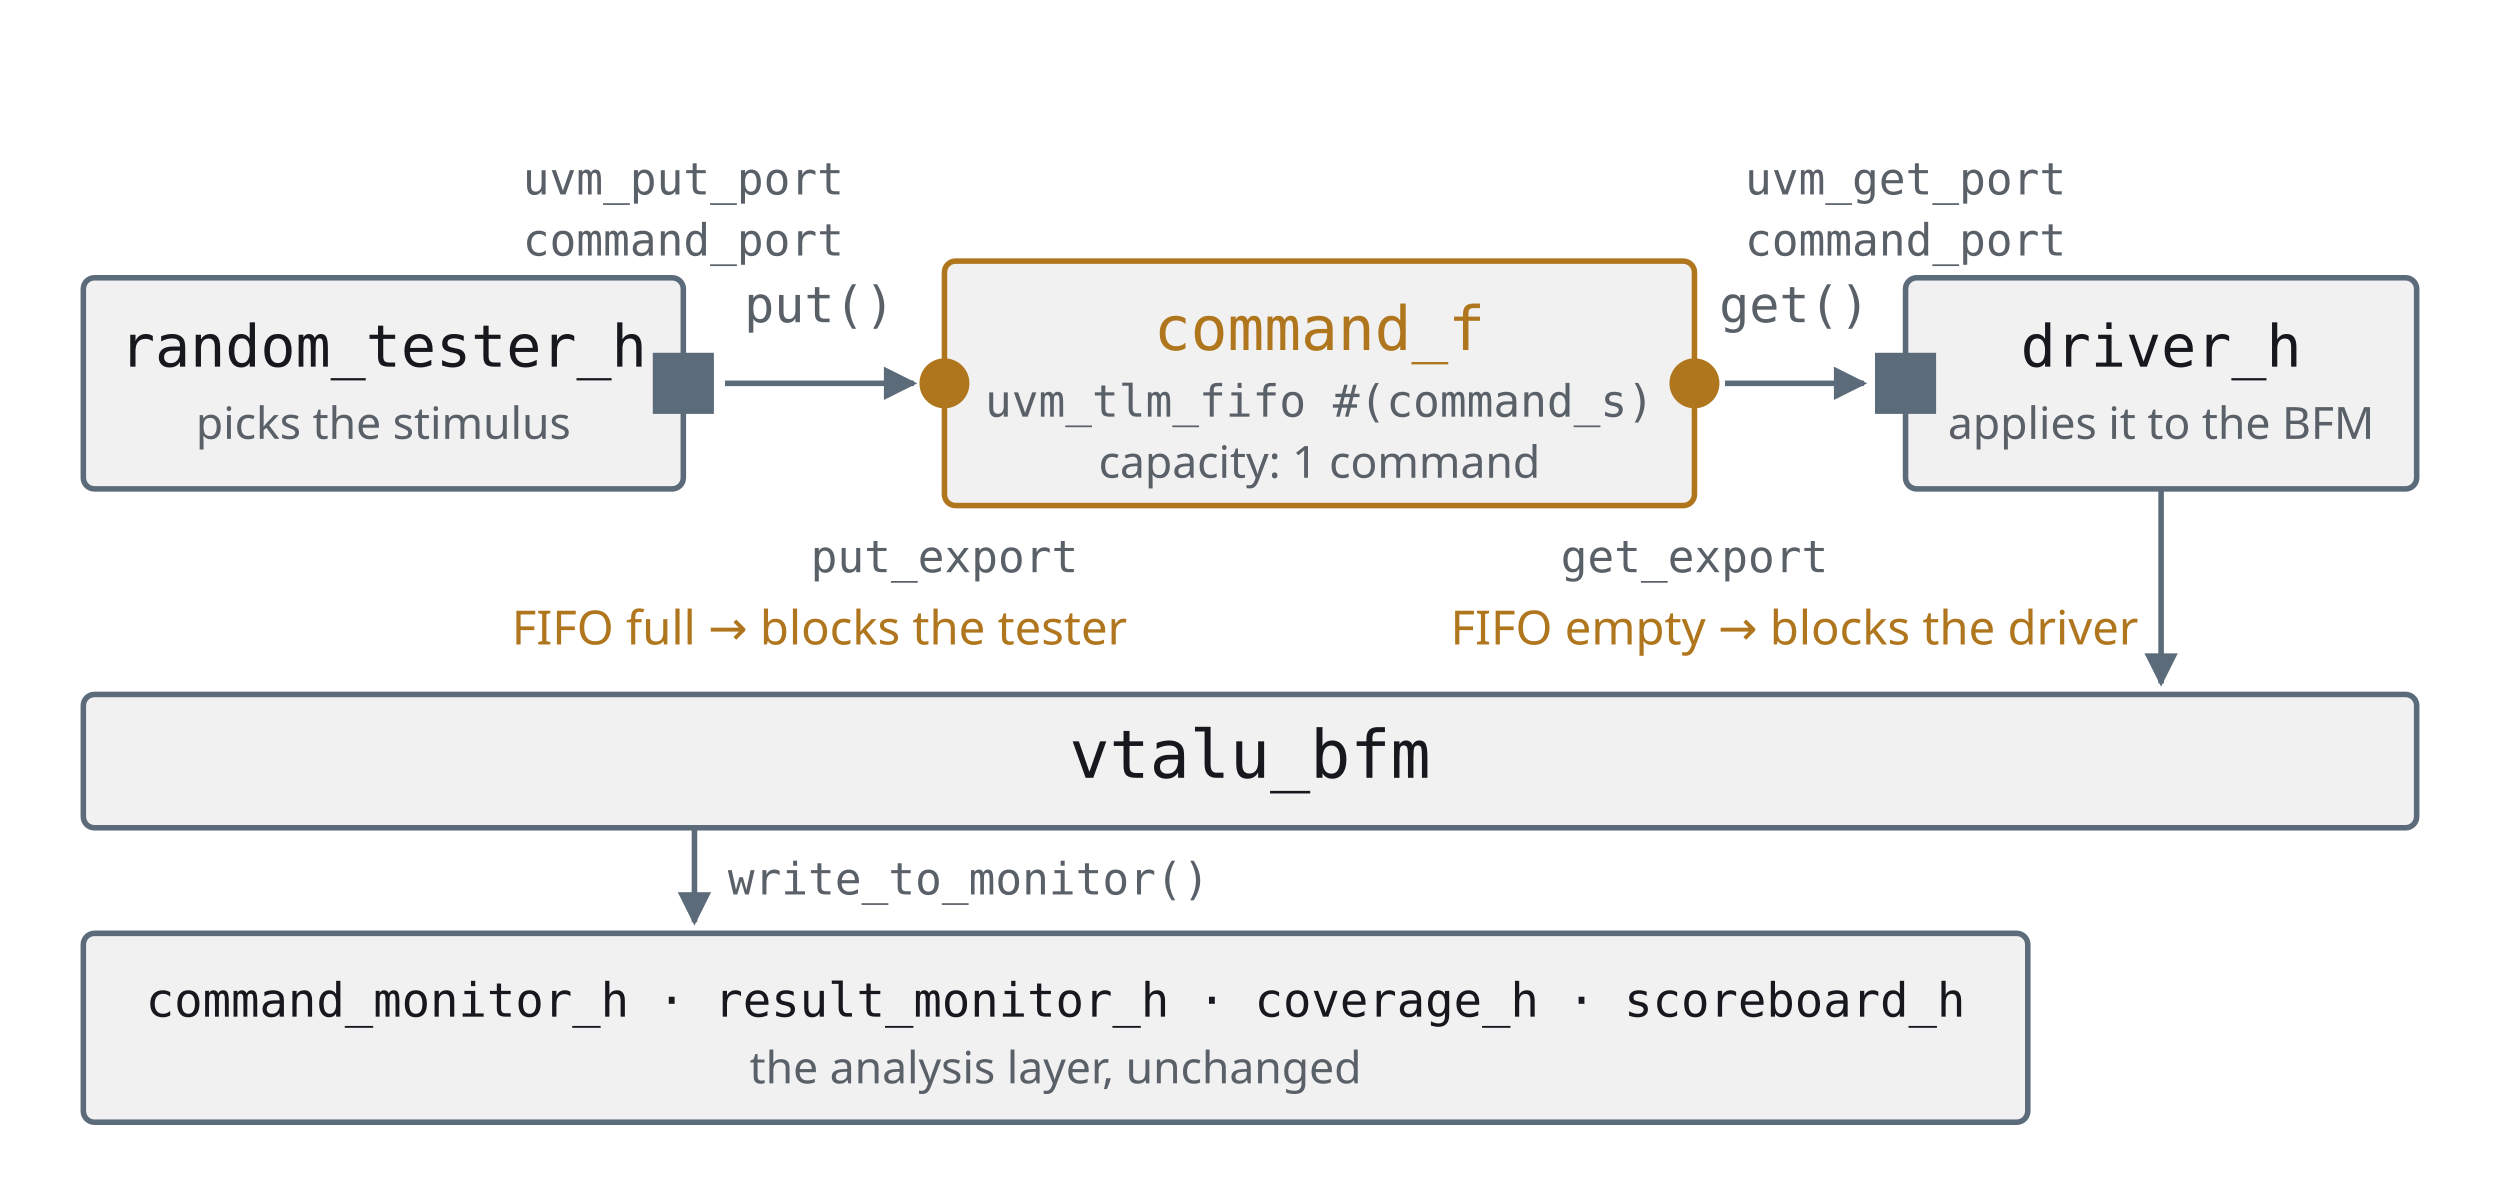
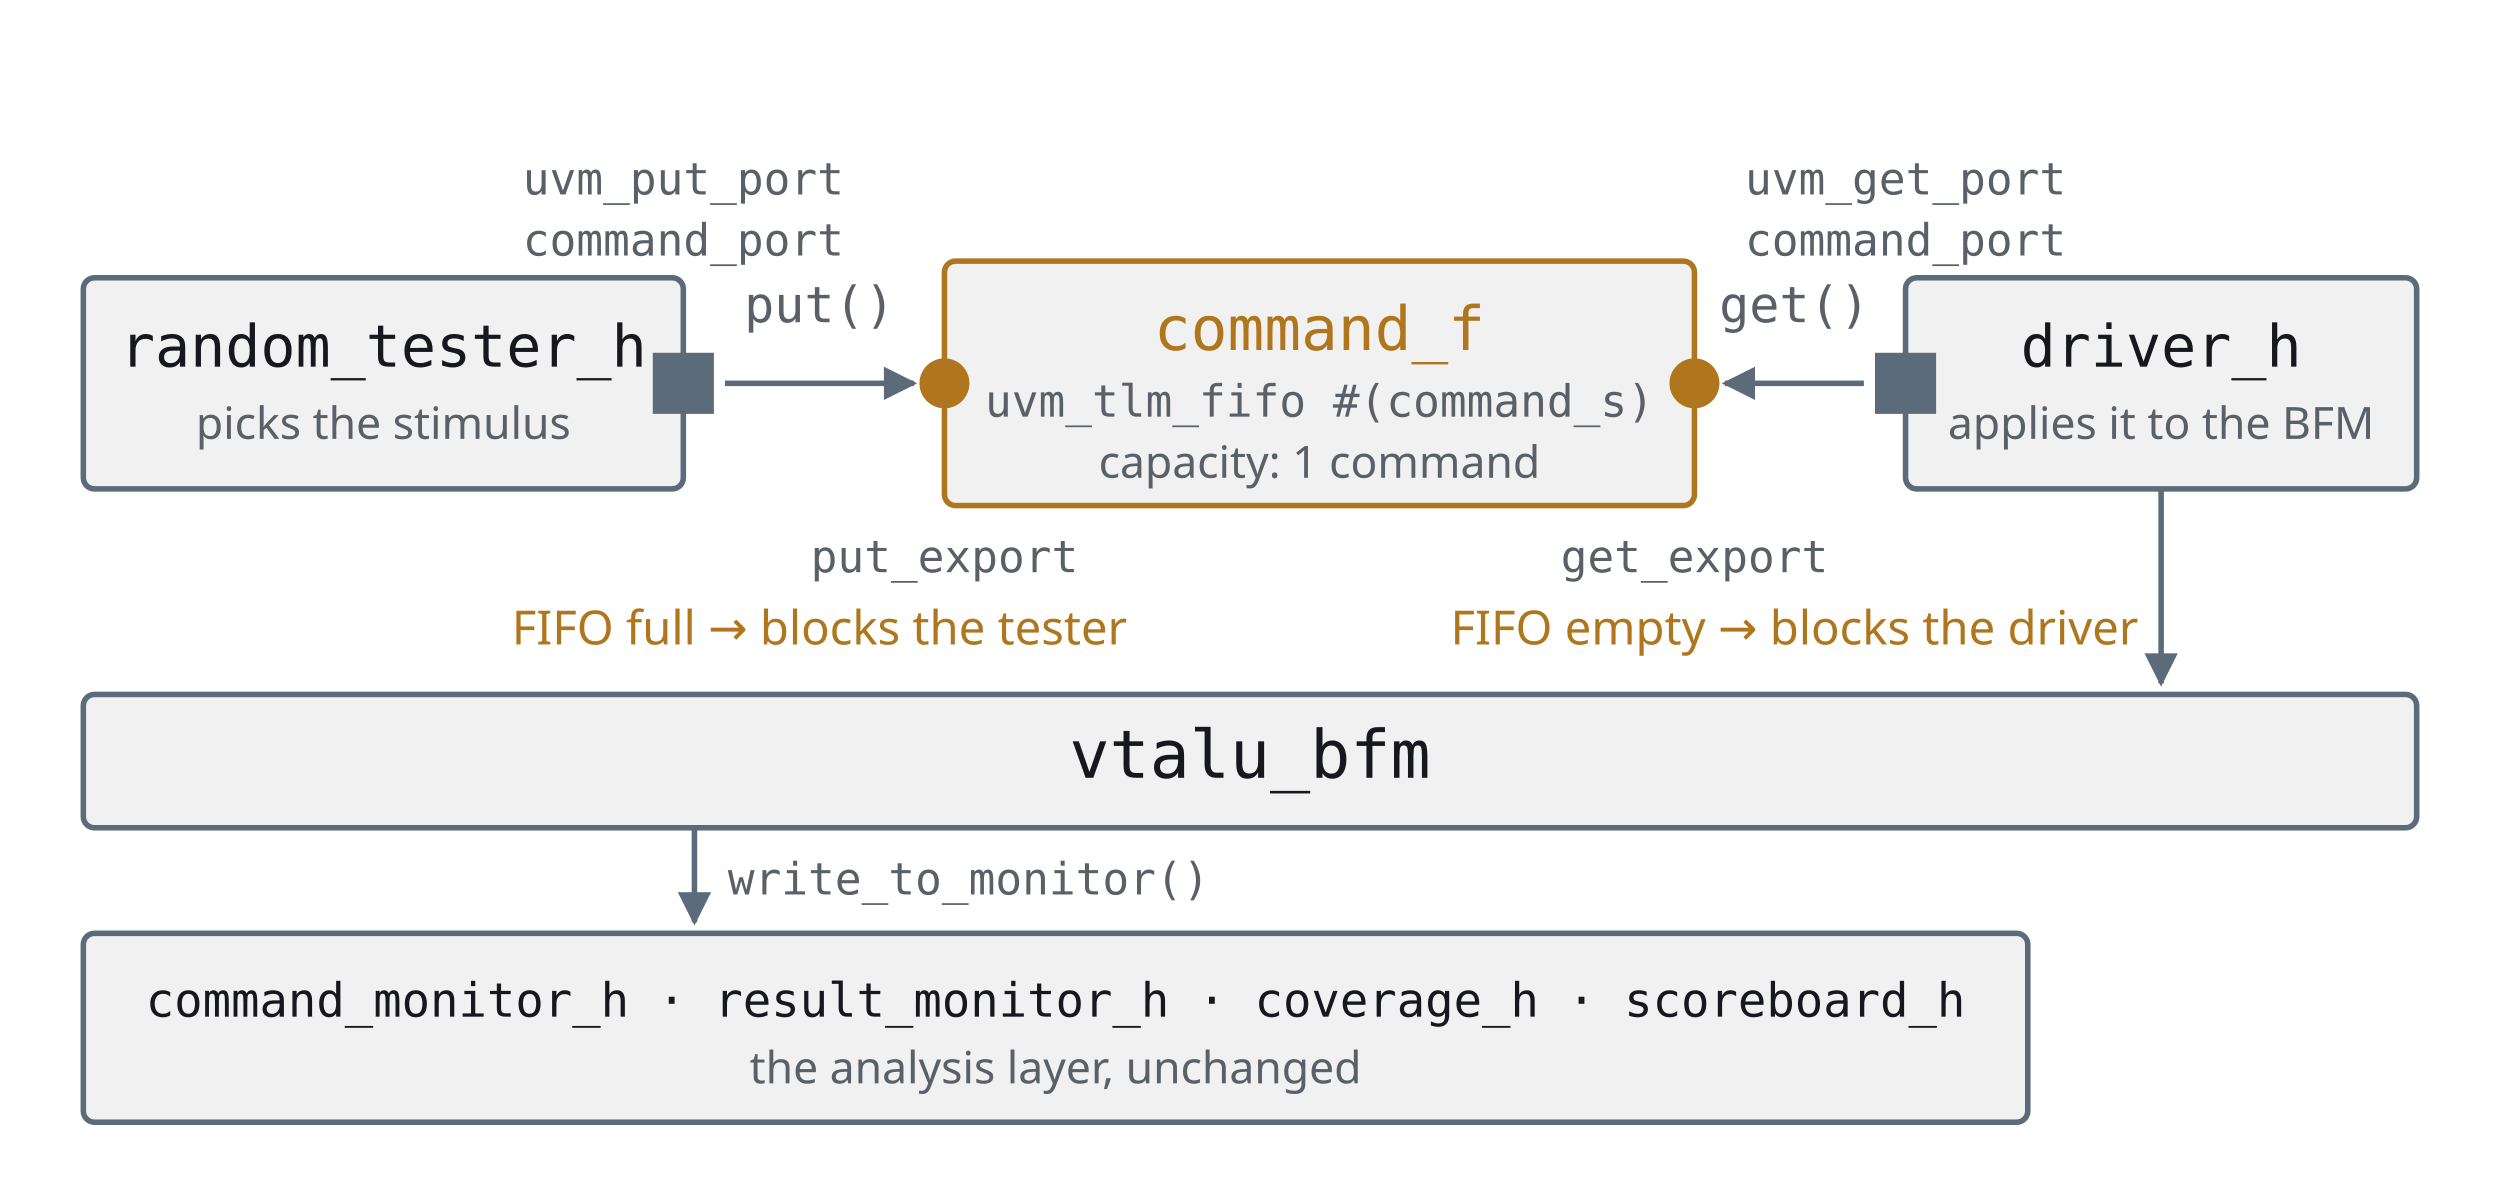
<svg xmlns="http://www.w3.org/2000/svg" viewBox="0 0 900 430" font-family="IBM Plex Sans, system-ui, sans-serif">
  <defs>
    <marker id="a" viewBox="0 0 10 10" refX="9" refY="5" markerWidth="6" markerHeight="6" orient="auto-start-reverse">
      <path d="M0,0 L10,5 L0,10 z" fill="#5b6b7a" />
    </marker>
  </defs>
  <rect x="30" y="100" width="216" height="76" rx="4" fill="#16181d" opacity="0.06" />
  <rect x="30" y="100" width="216" height="76" rx="4" fill="none" stroke="#5b6b7a" stroke-width="2" />
  <text x="138" y="132" fill="#16181d" font-size="21" text-anchor="middle" font-family="IBM Plex Mono, ui-monospace, monospace">random_tester_h</text>
  <text x="138" y="158" fill="#5a6068" font-size="16" text-anchor="middle">picks the stimulus</text>
  <rect x="235" y="127" width="22" height="22" fill="#5b6b7a" />
  <text x="246" y="92" fill="#5a6068" font-size="16" text-anchor="middle" font-family="IBM Plex Mono, ui-monospace, monospace">command_port</text>
  <text x="246" y="70" fill="#5a6068" font-size="16" text-anchor="middle" font-family="IBM Plex Mono, ui-monospace, monospace">uvm_put_port</text>
  <rect x="340" y="94" width="270" height="88" rx="4" fill="#16181d" opacity="0.06" />
  <rect x="340" y="94" width="270" height="88" rx="4" fill="none" stroke="#b0761d" stroke-width="2" />
  <text x="475" y="126" fill="#b0761d" font-size="22" text-anchor="middle" font-family="IBM Plex Mono, ui-monospace, monospace">command_f</text>
  <text x="475" y="150" fill="#5a6068" font-size="16" text-anchor="middle" font-family="IBM Plex Mono, ui-monospace, monospace">uvm_tlm_fifo #(command_s)</text>
  <text x="475" y="172" fill="#5a6068" font-size="16" text-anchor="middle">capacity: 1 command</text>
  <circle cx="340" cy="138" r="9" fill="#b0761d" />
  <circle cx="610" cy="138" r="9" fill="#b0761d" />
  <text x="340" y="206" fill="#5a6068" font-size="16" text-anchor="middle" font-family="IBM Plex Mono, ui-monospace, monospace">put_export</text>
  <text x="610" y="206" fill="#5a6068" font-size="16" text-anchor="middle" font-family="IBM Plex Mono, ui-monospace, monospace">get_export</text>
  <rect x="686" y="100" width="184" height="76" rx="4" fill="#16181d" opacity="0.06" />
  <rect x="686" y="100" width="184" height="76" rx="4" fill="none" stroke="#5b6b7a" stroke-width="2" />
  <text x="778" y="132" fill="#16181d" font-size="21" text-anchor="middle" font-family="IBM Plex Mono, ui-monospace, monospace">driver_h</text>
  <text x="778" y="158" fill="#5a6068" font-size="16" text-anchor="middle">applies it to the BFM</text>
  <rect x="675" y="127" width="22" height="22" fill="#5b6b7a" />
  <text x="686" y="92" fill="#5a6068" font-size="16" text-anchor="middle" font-family="IBM Plex Mono, ui-monospace, monospace">command_port</text>
  <text x="686" y="70" fill="#5a6068" font-size="16" text-anchor="middle" font-family="IBM Plex Mono, ui-monospace, monospace">uvm_get_port</text>
  <path d="M261,138 L329,138" fill="none" stroke="#5b6b7a" stroke-width="2" marker-end="url(#a)" />
  <text x="295" y="116" fill="#5a6068" font-size="18" text-anchor="middle" font-family="IBM Plex Mono, ui-monospace, monospace">put()</text>
-   <path d="M621,138 L671,138" fill="none" stroke="#5b6b7a" stroke-width="2" marker-end="url(#a)" />
+   <path d="M671,138 L621,138" fill="none" stroke="#5b6b7a" stroke-width="2" marker-end="url(#a)" />
  <text x="646" y="116" fill="#5a6068" font-size="18" text-anchor="middle" font-family="IBM Plex Mono, ui-monospace, monospace">get()</text>
  <text x="295" y="232" fill="#b0761d" font-size="17" text-anchor="middle">FIFO full → blocks the tester</text>
  <text x="646" y="232" fill="#b0761d" font-size="17" text-anchor="middle">FIFO empty → blocks the driver</text>
  <path d="M778,176 L778,246" fill="none" stroke="#5b6b7a" stroke-width="2" marker-end="url(#a)" />
  <rect x="30" y="250" width="840" height="48" rx="4" fill="#16181d" opacity="0.06" />
  <rect x="30" y="250" width="840" height="48" rx="4" fill="none" stroke="#5b6b7a" stroke-width="2" />
  <text x="450" y="280" fill="#16181d" font-size="24" text-anchor="middle" font-family="IBM Plex Mono, ui-monospace, monospace">vtalu_bfm</text>
  <path d="M250,298 L250,332" fill="none" stroke="#5b6b7a" stroke-width="2" marker-end="url(#a)" />
  <text x="262" y="322" fill="#5a6068" font-size="16" font-family="IBM Plex Mono, ui-monospace, monospace">write_to_monitor()</text>
  <rect x="30" y="336" width="700" height="68" rx="4" fill="#16181d" opacity="0.06" />
  <rect x="30" y="336" width="700" height="68" rx="4" fill="none" stroke="#5b6b7a" stroke-width="2" />
  <text x="380" y="366" fill="#16181d" font-size="17" text-anchor="middle" font-family="IBM Plex Mono, ui-monospace, monospace">command_monitor_h · result_monitor_h · coverage_h · scoreboard_h</text>
  <text x="380" y="390" fill="#5a6068" font-size="16" text-anchor="middle">the analysis layer, unchanged</text>
</svg>
